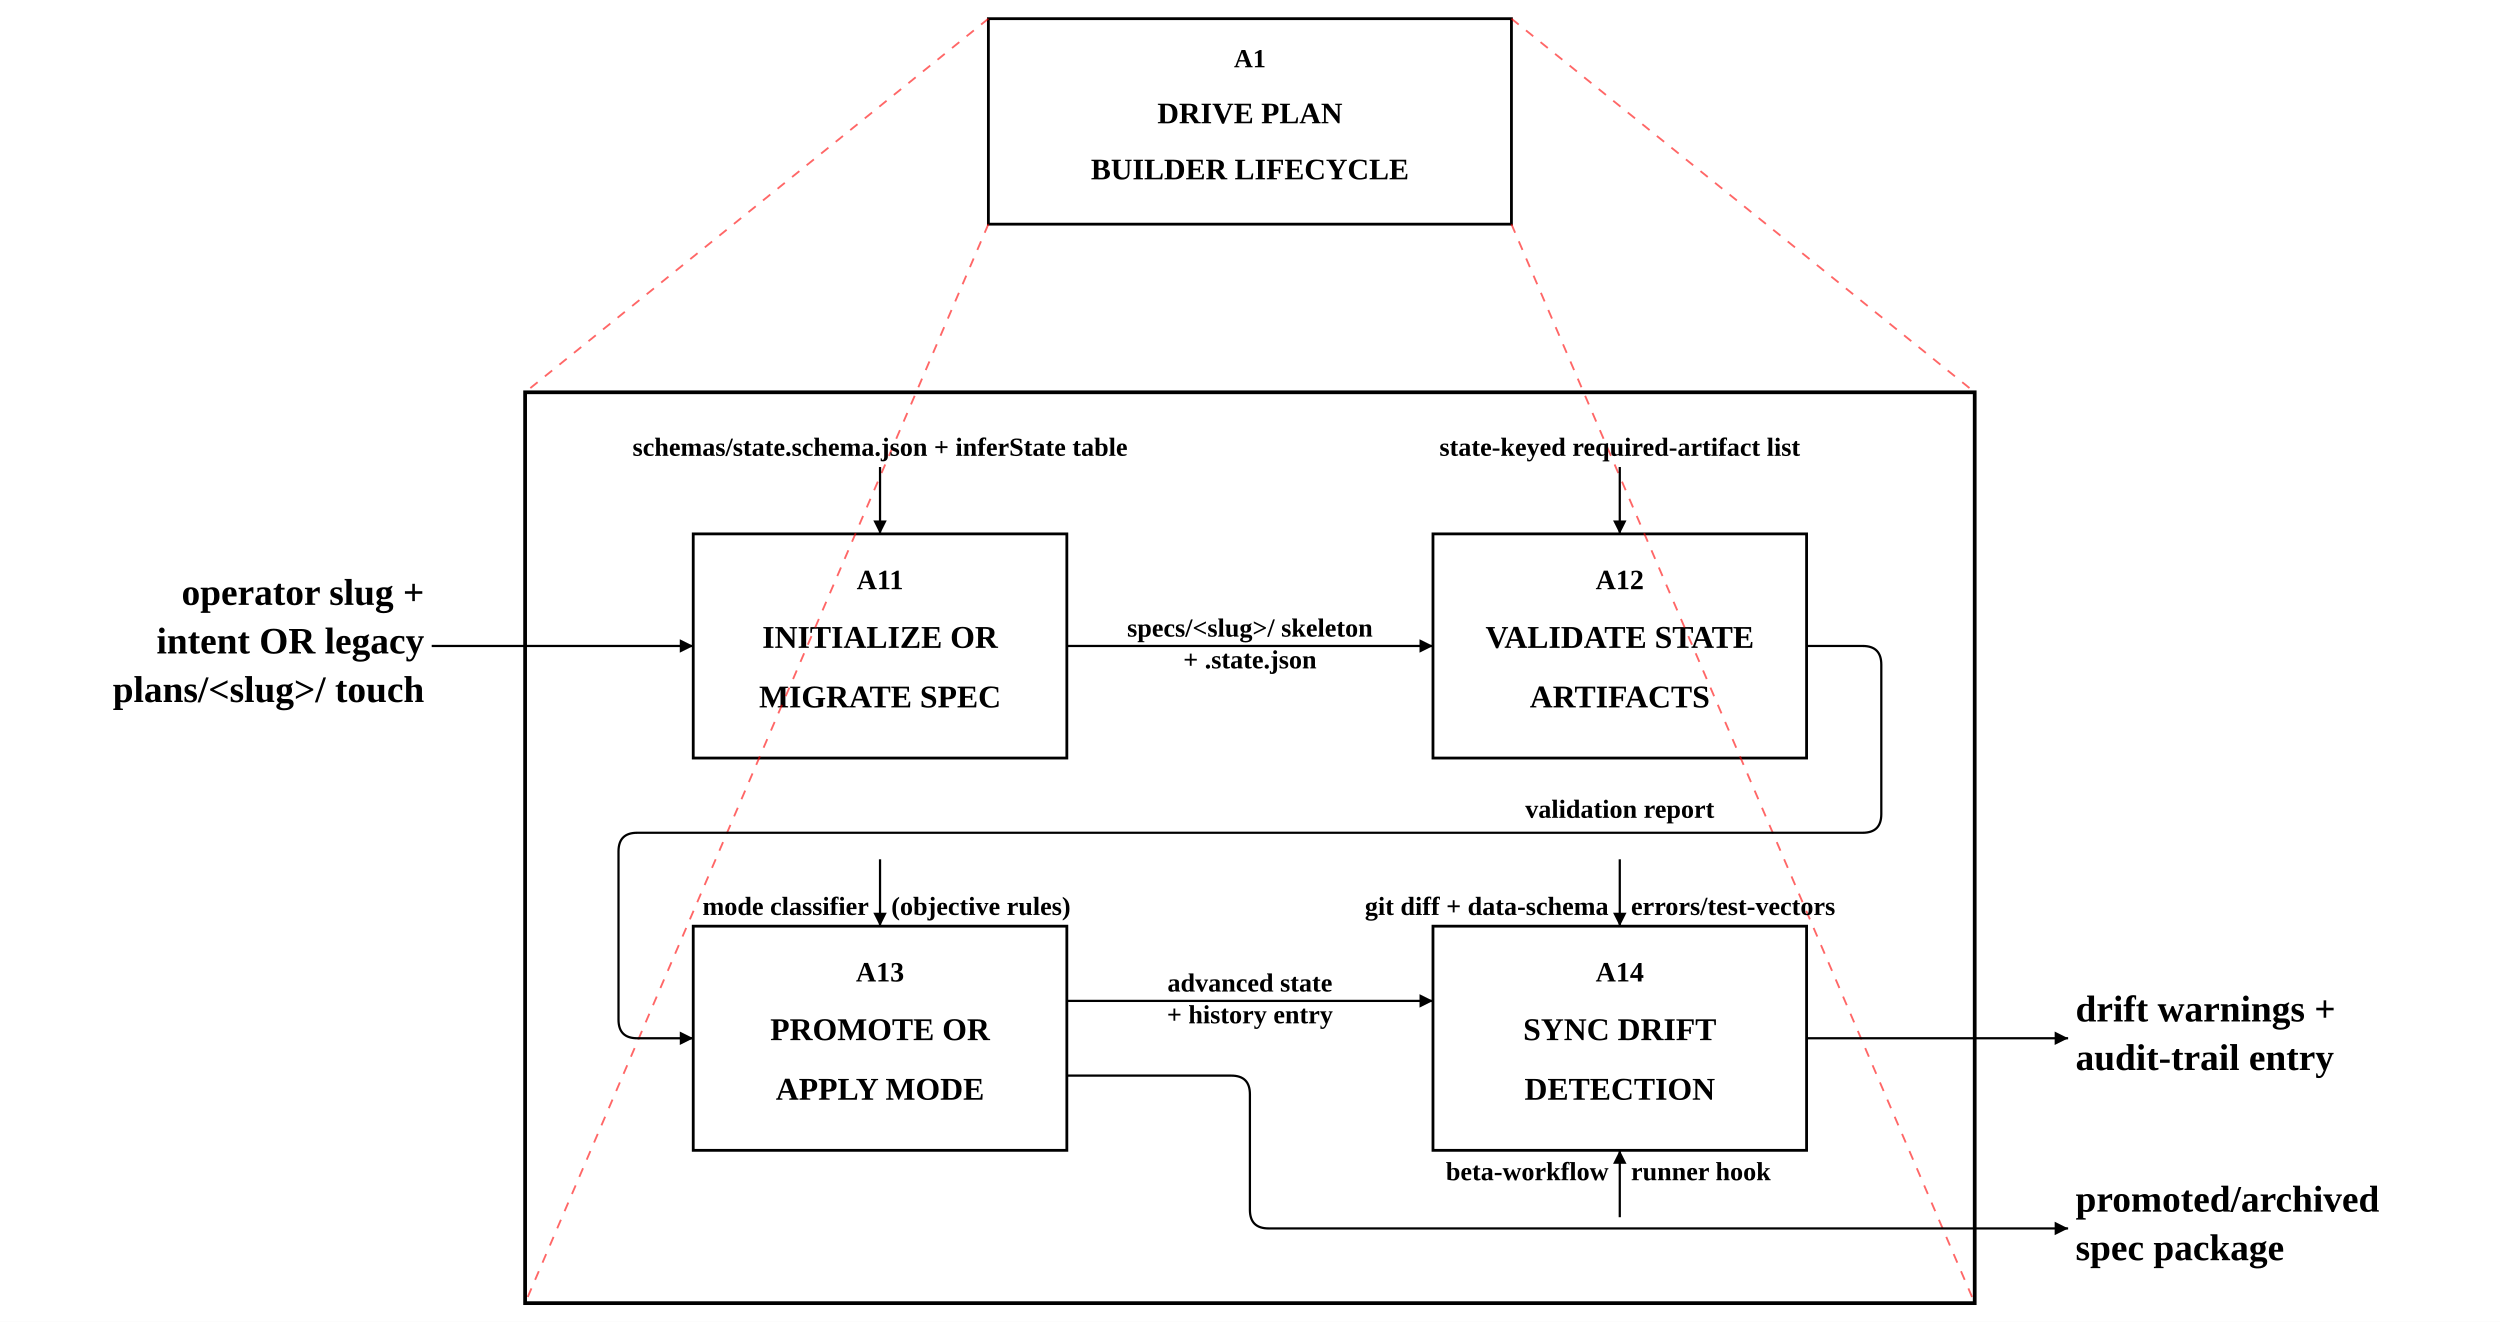
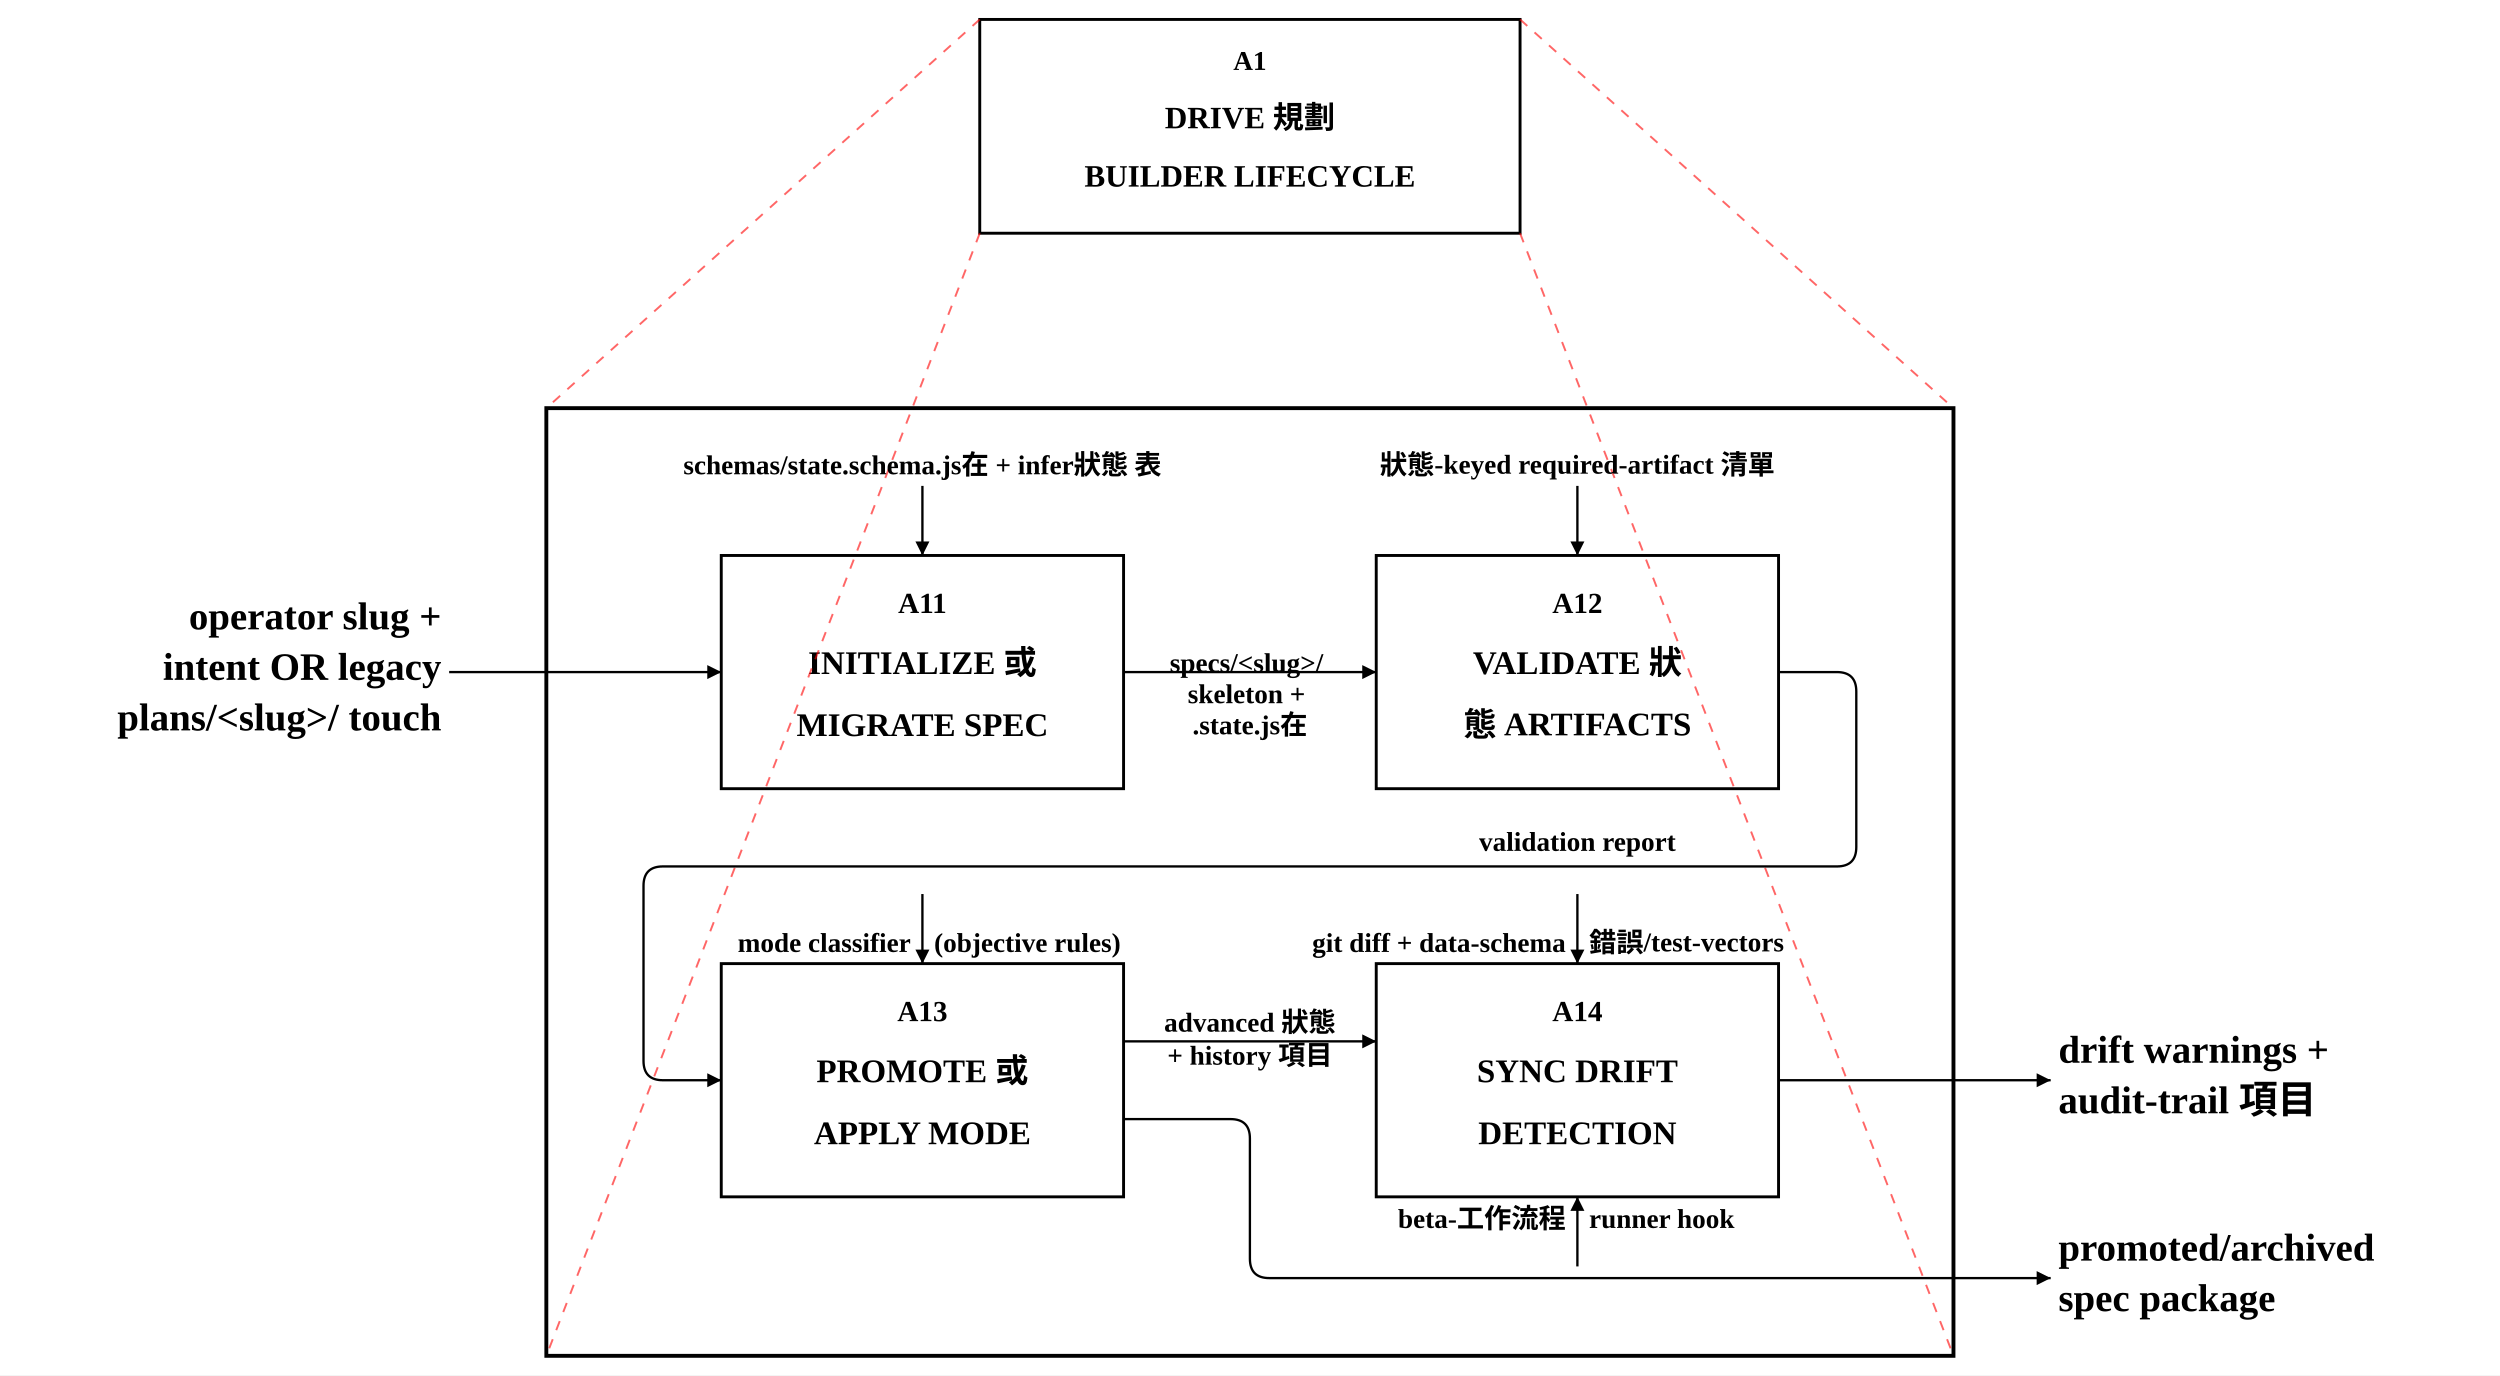
- <svg xmlns="http://www.w3.org/2000/svg" width="1338.3" height="707.6" viewBox="-241.1 -165.8 1338.3 707.6">
+ <svg xmlns="http://www.w3.org/2000/svg" width="1286.3" height="707.6" viewBox="-241.1 -165.8 1286.3 707.6">
  <defs>
    <marker id="arrow" viewBox="0 0 10 10" refX="10" refY="5" markerWidth="6" markerHeight="6" orient="auto-start-reverse">
      <path d="M 0 0 L 10 5 L 0 10 z" fill="black" />
    </marker>
    <marker id="call_arrow" viewBox="0 0 10 10" refX="10" refY="5" markerWidth="8" markerHeight="8" orient="auto-start-reverse">
      <path d="M 0 0 L 10 5 L 0 10 M 0 2 L 6 5 L 0 8" fill="none" stroke="black" stroke-width="1" />
    </marker>
  </defs>
-   <rect x="-241.1" y="-165.8" width="1338.3" height="707.6" fill="white" />
-   <rect x="130.0" y="120.0" width="200.0" height="120.0" stroke="black" fill="white" stroke-width="1.5" data-id="A11" />
-   <text x="230.0" y="149.6" text-anchor="middle" font-size="15" font-weight="bold" font-family="'Times New Roman', 'BiauKai', 'DFKai-SB', '標楷體', 'KaiTi', serif" data-id="A11">A11</text>
-   <text x="230.0" y="181.0" text-anchor="middle" font-size="17" font-weight="bold" font-family="'Times New Roman', 'BiauKai', 'DFKai-SB', '標楷體', 'KaiTi', serif" data-id="A11">INITIALIZE OR</text>
-   <text x="230.0" y="212.9" text-anchor="middle" font-size="17" font-weight="bold" font-family="'Times New Roman', 'BiauKai', 'DFKai-SB', '標楷體', 'KaiTi', serif" data-id="A11">MIGRATE SPEC</text>
-   <rect x="526.0" y="120.0" width="200.0" height="120.0" stroke="black" fill="white" stroke-width="1.5" data-id="A12" />
-   <text x="626.0" y="149.6" text-anchor="middle" font-size="15" font-weight="bold" font-family="'Times New Roman', 'BiauKai', 'DFKai-SB', '標楷體', 'KaiTi', serif" data-id="A12">A12</text>
-   <text x="626.0" y="181.0" text-anchor="middle" font-size="17" font-weight="bold" font-family="'Times New Roman', 'BiauKai', 'DFKai-SB', '標楷體', 'KaiTi', serif" data-id="A12">VALIDATE STATE</text>
-   <text x="626.0" y="212.9" text-anchor="middle" font-size="17" font-weight="bold" font-family="'Times New Roman', 'BiauKai', 'DFKai-SB', '標楷體', 'KaiTi', serif" data-id="A12">ARTIFACTS</text>
-   <rect x="130.0" y="330.0" width="200.0" height="120.0" stroke="black" fill="white" stroke-width="1.5" data-id="A13" />
-   <text x="230.0" y="359.6" text-anchor="middle" font-size="15" font-weight="bold" font-family="'Times New Roman', 'BiauKai', 'DFKai-SB', '標楷體', 'KaiTi', serif" data-id="A13">A13</text>
-   <text x="230.0" y="391.0" text-anchor="middle" font-size="17" font-weight="bold" font-family="'Times New Roman', 'BiauKai', 'DFKai-SB', '標楷體', 'KaiTi', serif" data-id="A13">PROMOTE OR</text>
-   <text x="230.0" y="422.9" text-anchor="middle" font-size="17" font-weight="bold" font-family="'Times New Roman', 'BiauKai', 'DFKai-SB', '標楷體', 'KaiTi', serif" data-id="A13">APPLY MODE</text>
-   <rect x="526.0" y="330.0" width="200.0" height="120.0" stroke="black" fill="white" stroke-width="1.5" data-id="A14" />
-   <text x="626.0" y="359.6" text-anchor="middle" font-size="15" font-weight="bold" font-family="'Times New Roman', 'BiauKai', 'DFKai-SB', '標楷體', 'KaiTi', serif" data-id="A14">A14</text>
-   <text x="626.0" y="391.0" text-anchor="middle" font-size="17" font-weight="bold" font-family="'Times New Roman', 'BiauKai', 'DFKai-SB', '標楷體', 'KaiTi', serif" data-id="A14">SYNC DRIFT</text>
-   <text x="626.0" y="422.9" text-anchor="middle" font-size="17" font-weight="bold" font-family="'Times New Roman', 'BiauKai', 'DFKai-SB', '標楷體', 'KaiTi', serif" data-id="A14">DETECTION</text>
-   <rect x="40.0" y="44.2" width="776.0" height="487.6" stroke="black" fill="none" stroke-width="2" />
-   <rect x="288.0" y="-155.8" width="280.0" height="110.0" stroke="black" fill="white" stroke-width="1.5" data-id="A1" />
-   <text x="428.0" y="-129.8" text-anchor="middle" font-size="14" font-weight="bold" font-family="'Times New Roman', 'BiauKai', 'DFKai-SB', '標楷體', 'KaiTi', serif" data-id="A1">A1</text>
-   <text x="428.0" y="-99.8" text-anchor="middle" font-size="16" font-weight="bold" font-family="'Times New Roman', 'BiauKai', 'DFKai-SB', '標楷體', 'KaiTi', serif" data-id="A1">DRIVE PLAN</text>
-   <text x="428.0" y="-69.8" text-anchor="middle" font-size="16" font-weight="bold" font-family="'Times New Roman', 'BiauKai', 'DFKai-SB', '標楷體', 'KaiTi', serif" data-id="A1">BUILDER LIFECYCLE</text>
-   <line x1="288.0" y1="-155.8" x2="40.0" y2="44.2" stroke="red" stroke-dasharray="5,5" stroke-width="1.0" opacity="0.6" />
-   <line x1="568.0" y1="-155.8" x2="816.0" y2="44.2" stroke="red" stroke-dasharray="5,5" stroke-width="1.0" opacity="0.6" />
-   <line x1="288.0" y1="-45.8" x2="40.0" y2="531.8" stroke="red" stroke-dasharray="5,5" stroke-width="1.0" opacity="0.6" />
-   <line x1="568.0" y1="-45.8" x2="816.0" y2="531.8" stroke="red" stroke-dasharray="5,5" stroke-width="1.0" opacity="0.6" />
-   <path d="M 330.0 180.0 L 526.0 180.0" stroke="black" stroke-width="1.2" data-arrow-id="a1m1" data-waypoints="330.0,180.0 526.0,180.0" marker-end="url(#arrow)" fill="none" />
-   <path d="M 330.0 370.0 L 526.0 370.0" stroke="black" stroke-width="1.2" data-arrow-id="a1m3" data-waypoints="330.0,370.0 526.0,370.0" marker-end="url(#arrow)" fill="none" />
-   <path d="M 726.0 180.0 L 756.0 180.0 Q 766.0 180.0 766.0 190.0 L 766.0 270.0 Q 766.0 280.0 756.0 280.0 L 100.0 280.0 Q 90.0 280.0 90.0 290.0 L 90.0 380.0 Q 90.0 390.0 100.0 390.0 L 130.0 390.0" stroke="black" stroke-width="1.2" data-arrow-id="a1m2" data-waypoints="726.0,180.0 766.0,180.0 766.0,280.0 90.0,280.0 90.0,390.0 130.0,390.0" marker-end="url(#arrow)" fill="none" />
+   <rect x="-241.1" y="-165.8" width="1286.3" height="707.6" fill="white" />
+   <rect x="130.0" y="120.0" width="207.0" height="120.0" stroke="black" fill="white" stroke-width="1.5" data-id="A11" />
+   <text x="233.5" y="149.6" text-anchor="middle" font-size="15" font-weight="bold" font-family="'Times New Roman', 'BiauKai', 'DFKai-SB', '標楷體', 'KaiTi', serif" data-id="A11">A11</text>
+   <text x="233.5" y="181.0" text-anchor="middle" font-size="17" font-weight="bold" font-family="'Times New Roman', 'BiauKai', 'DFKai-SB', '標楷體', 'KaiTi', serif" data-id="A11">INITIALIZE 或</text>
+   <text x="233.5" y="212.9" text-anchor="middle" font-size="17" font-weight="bold" font-family="'Times New Roman', 'BiauKai', 'DFKai-SB', '標楷體', 'KaiTi', serif" data-id="A11">MIGRATE SPEC</text>
+   <rect x="467.0" y="120.0" width="207.0" height="120.0" stroke="black" fill="white" stroke-width="1.5" data-id="A12" />
+   <text x="570.5" y="149.6" text-anchor="middle" font-size="15" font-weight="bold" font-family="'Times New Roman', 'BiauKai', 'DFKai-SB', '標楷體', 'KaiTi', serif" data-id="A12">A12</text>
+   <text x="570.5" y="181.0" text-anchor="middle" font-size="17" font-weight="bold" font-family="'Times New Roman', 'BiauKai', 'DFKai-SB', '標楷體', 'KaiTi', serif" data-id="A12">VALIDATE 狀</text>
+   <text x="570.5" y="212.9" text-anchor="middle" font-size="17" font-weight="bold" font-family="'Times New Roman', 'BiauKai', 'DFKai-SB', '標楷體', 'KaiTi', serif" data-id="A12">態 ARTIFACTS</text>
+   <rect x="130.0" y="330.0" width="207.0" height="120.0" stroke="black" fill="white" stroke-width="1.5" data-id="A13" />
+   <text x="233.5" y="359.6" text-anchor="middle" font-size="15" font-weight="bold" font-family="'Times New Roman', 'BiauKai', 'DFKai-SB', '標楷體', 'KaiTi', serif" data-id="A13">A13</text>
+   <text x="233.5" y="391.0" text-anchor="middle" font-size="17" font-weight="bold" font-family="'Times New Roman', 'BiauKai', 'DFKai-SB', '標楷體', 'KaiTi', serif" data-id="A13">PROMOTE 或</text>
+   <text x="233.5" y="422.9" text-anchor="middle" font-size="17" font-weight="bold" font-family="'Times New Roman', 'BiauKai', 'DFKai-SB', '標楷體', 'KaiTi', serif" data-id="A13">APPLY MODE</text>
+   <rect x="467.0" y="330.0" width="207.0" height="120.0" stroke="black" fill="white" stroke-width="1.5" data-id="A14" />
+   <text x="570.5" y="359.6" text-anchor="middle" font-size="15" font-weight="bold" font-family="'Times New Roman', 'BiauKai', 'DFKai-SB', '標楷體', 'KaiTi', serif" data-id="A14">A14</text>
+   <text x="570.5" y="391.0" text-anchor="middle" font-size="17" font-weight="bold" font-family="'Times New Roman', 'BiauKai', 'DFKai-SB', '標楷體', 'KaiTi', serif" data-id="A14">SYNC DRIFT</text>
+   <text x="570.5" y="422.9" text-anchor="middle" font-size="17" font-weight="bold" font-family="'Times New Roman', 'BiauKai', 'DFKai-SB', '標楷體', 'KaiTi', serif" data-id="A14">DETECTION</text>
+   <rect x="40.0" y="44.2" width="724.0" height="487.6" stroke="black" fill="none" stroke-width="2" />
+   <rect x="263.0" y="-155.8" width="278.0" height="110.0" stroke="black" fill="white" stroke-width="1.5" data-id="A1" />
+   <text x="402.0" y="-129.8" text-anchor="middle" font-size="14" font-weight="bold" font-family="'Times New Roman', 'BiauKai', 'DFKai-SB', '標楷體', 'KaiTi', serif" data-id="A1">A1</text>
+   <text x="402.0" y="-99.8" text-anchor="middle" font-size="16" font-weight="bold" font-family="'Times New Roman', 'BiauKai', 'DFKai-SB', '標楷體', 'KaiTi', serif" data-id="A1">DRIVE 規劃</text>
+   <text x="402.0" y="-69.8" text-anchor="middle" font-size="16" font-weight="bold" font-family="'Times New Roman', 'BiauKai', 'DFKai-SB', '標楷體', 'KaiTi', serif" data-id="A1">BUILDER LIFECYCLE</text>
+   <line x1="263.0" y1="-155.8" x2="40.0" y2="44.2" stroke="red" stroke-dasharray="5,5" stroke-width="1.0" opacity="0.6" />
+   <line x1="541.0" y1="-155.8" x2="764.0" y2="44.2" stroke="red" stroke-dasharray="5,5" stroke-width="1.0" opacity="0.6" />
+   <line x1="263.0" y1="-45.8" x2="40.0" y2="531.8" stroke="red" stroke-dasharray="5,5" stroke-width="1.0" opacity="0.6" />
+   <line x1="541.0" y1="-45.8" x2="764.0" y2="531.8" stroke="red" stroke-dasharray="5,5" stroke-width="1.0" opacity="0.6" />
+   <path d="M 337.0 180.0 L 467.0 180.0" stroke="black" stroke-width="1.2" data-arrow-id="a1m1" data-waypoints="337.0,180.0 467.0,180.0" marker-end="url(#arrow)" fill="none" />
+   <path d="M 337.0 370.0 L 467.0 370.0" stroke="black" stroke-width="1.2" data-arrow-id="a1m3" data-waypoints="337.0,370.0 467.0,370.0" marker-end="url(#arrow)" fill="none" />
+   <path d="M 674.0 180.0 L 704.0 180.0 Q 714.0 180.0 714.0 190.0 L 714.0 270.0 Q 714.0 280.0 704.0 280.0 L 100.0 280.0 Q 90.0 280.0 90.0 290.0 L 90.0 380.0 Q 90.0 390.0 100.0 390.0 L 130.0 390.0" stroke="black" stroke-width="1.2" data-arrow-id="a1m2" data-waypoints="674.0,180.0 714.0,180.0 714.0,280.0 90.0,280.0 90.0,390.0 130.0,390.0" marker-end="url(#arrow)" fill="none" />
  <path d="M -10.0 180.0 L 130.0 180.0" stroke="black" stroke-width="1.2" data-arrow-id="a1in1" data-waypoints="-10.0,180.0 130.0,180.0" marker-end="url(#arrow)" fill="none" />
-   <path d="M 230.0 84.2 L 230.0 120.0" stroke="black" stroke-width="1.2" data-arrow-id="a1c1" data-waypoints="230.0,84.2 230.0,120.0" marker-end="url(#arrow)" fill="none" />
-   <path d="M 626.0 84.2 L 626.0 120.0" stroke="black" stroke-width="1.2" data-arrow-id="a1c2" data-waypoints="626.0,84.2 626.0,120.0" marker-end="url(#arrow)" fill="none" />
-   <path d="M 230.0 294.2 L 230.0 330.0" stroke="black" stroke-width="1.2" data-arrow-id="a1c3" data-waypoints="230.0,294.2 230.0,330.0" marker-end="url(#arrow)" fill="none" />
-   <path d="M 626.0 294.2 L 626.0 330.0" stroke="black" stroke-width="1.2" data-arrow-id="a1c4" data-waypoints="626.0,294.2 626.0,330.0" marker-end="url(#arrow)" fill="none" />
-   <path d="M 626.0 485.8 L 626.0 450.0" stroke="black" stroke-width="1.2" data-arrow-id="a1mch4" data-waypoints="626.0,485.8 626.0,450.0" marker-end="url(#arrow)" fill="none" />
-   <path d="M 726.0 390.0 L 866.0 390.0" stroke="black" stroke-width="1.2" data-arrow-id="a1out1" data-waypoints="726.0,390.0 866.0,390.0" marker-end="url(#arrow)" fill="none" />
-   <path d="M 330.0 410.0 L 418.0 410.0 Q 428.0 410.0 428.0 420.0 L 428.0 481.8 Q 428.0 491.8 438.0 491.8 L 866.0 491.8" stroke="black" stroke-width="1.2" data-arrow-id="a1out2" data-waypoints="330.0,410.0 428.0,410.0 428.0,491.8 866.0,491.8" marker-end="url(#arrow)" fill="none" />
-   <text x="230.0" y="78.2" font-size="14" text-anchor="middle" font-weight="bold" fill="black" font-family="'Times New Roman', 'BiauKai', 'DFKai-SB', '標楷體', 'KaiTi', serif" data-arrow-id="a1c1">schemas/state.schema.json + inferState table</text>
-   <text x="626.0" y="78.2" font-size="14" text-anchor="middle" font-weight="bold" fill="black" font-family="'Times New Roman', 'BiauKai', 'DFKai-SB', '標楷體', 'KaiTi', serif" data-arrow-id="a1c2">state-keyed required-artifact list</text>
-   <text x="224.0" y="324.0" font-size="14" text-anchor="end" font-weight="bold" fill="black" font-family="'Times New Roman', 'BiauKai', 'DFKai-SB', '標楷體', 'KaiTi', serif" data-arrow-id="a1c3">mode classifier</text>
-   <text x="236.0" y="324.0" font-size="14" text-anchor="start" font-weight="bold" fill="black" font-family="'Times New Roman', 'BiauKai', 'DFKai-SB', '標楷體', 'KaiTi', serif" data-arrow-id="a1c3">(objective rules)</text>
-   <text x="620.0" y="324.0" font-size="14" text-anchor="end" font-weight="bold" fill="black" font-family="'Times New Roman', 'BiauKai', 'DFKai-SB', '標楷體', 'KaiTi', serif" data-arrow-id="a1c4">git diff + data-schema</text>
-   <text x="632.0" y="324.0" font-size="14" text-anchor="start" font-weight="bold" fill="black" font-family="'Times New Roman', 'BiauKai', 'DFKai-SB', '標楷體', 'KaiTi', serif" data-arrow-id="a1c4">errors/test-vectors</text>
-   <text x="620.0" y="466.0" font-size="14" text-anchor="end" font-weight="bold" fill="black" font-family="'Times New Roman', 'BiauKai', 'DFKai-SB', '標楷體', 'KaiTi', serif" data-arrow-id="a1mch4">beta-workflow</text>
-   <text x="632.0" y="466.0" font-size="14" text-anchor="start" font-weight="bold" fill="black" font-family="'Times New Roman', 'BiauKai', 'DFKai-SB', '標楷體', 'KaiTi', serif" data-arrow-id="a1mch4">runner hook</text>
-   <text x="428.0" y="175.0" font-size="14" font-weight="bold" fill="black" text-anchor="middle" font-family="'Times New Roman', 'BiauKai', 'DFKai-SB', '標楷體', 'KaiTi', serif" data-arrow-id="a1m1">specs/&lt;slug&gt;/ skeleton</text>
-   <text x="428.0" y="192.0" font-size="14" font-weight="bold" fill="black" text-anchor="middle" font-family="'Times New Roman', 'BiauKai', 'DFKai-SB', '標楷體', 'KaiTi', serif" data-arrow-id="a1m1">+ .state.json</text>
-   <text x="428.0" y="365.0" font-size="14" font-weight="bold" fill="black" text-anchor="middle" font-family="'Times New Roman', 'BiauKai', 'DFKai-SB', '標楷體', 'KaiTi', serif" data-arrow-id="a1m3">advanced state</text>
-   <text x="428.0" y="382.0" font-size="14" font-weight="bold" fill="black" text-anchor="middle" font-family="'Times New Roman', 'BiauKai', 'DFKai-SB', '標楷體', 'KaiTi', serif" data-arrow-id="a1m3">+ history entry</text>
-   <text x="626.0" y="272.0" font-size="14" font-weight="bold" fill="black" text-anchor="middle" font-family="'Times New Roman', 'BiauKai', 'DFKai-SB', '標楷體', 'KaiTi', serif" data-arrow-id="a1m2">validation report</text>
+   <path d="M 233.5 84.2 L 233.5 120.0" stroke="black" stroke-width="1.2" data-arrow-id="a1c1" data-waypoints="233.5,84.2 233.5,120.0" marker-end="url(#arrow)" fill="none" />
+   <path d="M 570.5 84.2 L 570.5 120.0" stroke="black" stroke-width="1.2" data-arrow-id="a1c2" data-waypoints="570.5,84.2 570.5,120.0" marker-end="url(#arrow)" fill="none" />
+   <path d="M 233.5 294.2 L 233.5 330.0" stroke="black" stroke-width="1.2" data-arrow-id="a1c3" data-waypoints="233.5,294.2 233.5,330.0" marker-end="url(#arrow)" fill="none" />
+   <path d="M 570.5 294.2 L 570.5 330.0" stroke="black" stroke-width="1.2" data-arrow-id="a1c4" data-waypoints="570.5,294.2 570.5,330.0" marker-end="url(#arrow)" fill="none" />
+   <path d="M 570.5 485.8 L 570.5 450.0" stroke="black" stroke-width="1.2" data-arrow-id="a1mch4" data-waypoints="570.5,485.8 570.5,450.0" marker-end="url(#arrow)" fill="none" />
+   <path d="M 674.0 390.0 L 814.0 390.0" stroke="black" stroke-width="1.2" data-arrow-id="a1out1" data-waypoints="674.0,390.0 814.0,390.0" marker-end="url(#arrow)" fill="none" />
+   <path d="M 337.0 410.0 L 392.0 410.0 Q 402.0 410.0 402.0 420.0 L 402.0 481.8 Q 402.0 491.8 412.0 491.8 L 814.0 491.8" stroke="black" stroke-width="1.2" data-arrow-id="a1out2" data-waypoints="337.0,410.0 402.0,410.0 402.0,491.8 814.0,491.8" marker-end="url(#arrow)" fill="none" />
+   <text x="233.5" y="78.2" font-size="14" text-anchor="middle" font-weight="bold" fill="black" font-family="'Times New Roman', 'BiauKai', 'DFKai-SB', '標楷體', 'KaiTi', serif" data-arrow-id="a1c1">schemas/state.schema.js在 + infer狀態 表</text>
+   <text x="570.5" y="78.2" font-size="14" text-anchor="middle" font-weight="bold" fill="black" font-family="'Times New Roman', 'BiauKai', 'DFKai-SB', '標楷體', 'KaiTi', serif" data-arrow-id="a1c2">狀態-keyed required-artifact 清單</text>
+   <text x="227.5" y="324.0" font-size="14" text-anchor="end" font-weight="bold" fill="black" font-family="'Times New Roman', 'BiauKai', 'DFKai-SB', '標楷體', 'KaiTi', serif" data-arrow-id="a1c3">mode classifier</text>
+   <text x="239.5" y="324.0" font-size="14" text-anchor="start" font-weight="bold" fill="black" font-family="'Times New Roman', 'BiauKai', 'DFKai-SB', '標楷體', 'KaiTi', serif" data-arrow-id="a1c3">(objective rules)</text>
+   <text x="564.5" y="324.0" font-size="14" text-anchor="end" font-weight="bold" fill="black" font-family="'Times New Roman', 'BiauKai', 'DFKai-SB', '標楷體', 'KaiTi', serif" data-arrow-id="a1c4">git diff + data-schema</text>
+   <text x="576.5" y="324.0" font-size="14" text-anchor="start" font-weight="bold" fill="black" font-family="'Times New Roman', 'BiauKai', 'DFKai-SB', '標楷體', 'KaiTi', serif" data-arrow-id="a1c4">錯誤/test-vectors</text>
+   <text x="564.5" y="466.0" font-size="14" text-anchor="end" font-weight="bold" fill="black" font-family="'Times New Roman', 'BiauKai', 'DFKai-SB', '標楷體', 'KaiTi', serif" data-arrow-id="a1mch4">beta-工作流程</text>
+   <text x="576.5" y="466.0" font-size="14" text-anchor="start" font-weight="bold" fill="black" font-family="'Times New Roman', 'BiauKai', 'DFKai-SB', '標楷體', 'KaiTi', serif" data-arrow-id="a1mch4">runner hook</text>
+   <text x="402.0" y="180.0" font-size="14" font-weight="bold" fill="black" text-anchor="middle" font-family="'Times New Roman', 'BiauKai', 'DFKai-SB', '標楷體', 'KaiTi', serif" data-arrow-id="a1m1">
+     <tspan x="402.0" dy="0">specs/&lt;slug&gt;/</tspan>
+     <tspan x="402.0" dy="16.0">skeleton +</tspan>
+     <tspan x="402.0" dy="16.0">.state.js在</tspan>
+   </text>
+   <text x="402.0" y="365.0" font-size="14" font-weight="bold" fill="black" text-anchor="middle" font-family="'Times New Roman', 'BiauKai', 'DFKai-SB', '標楷體', 'KaiTi', serif" data-arrow-id="a1m3">advanced 狀態</text>
+   <text x="402.0" y="382.0" font-size="14" font-weight="bold" fill="black" text-anchor="middle" font-family="'Times New Roman', 'BiauKai', 'DFKai-SB', '標楷體', 'KaiTi', serif" data-arrow-id="a1m3">+ history 項目</text>
+   <text x="570.5" y="272.0" font-size="14" font-weight="bold" fill="black" text-anchor="middle" font-family="'Times New Roman', 'BiauKai', 'DFKai-SB', '標楷體', 'KaiTi', serif" data-arrow-id="a1m2">validation report</text>
  <text x="-14.0" y="158.0" font-size="20" text-anchor="end" font-weight="bold" fill="black" font-family="'Times New Roman', 'BiauKai', 'DFKai-SB', '標楷體', 'KaiTi', serif" data-arrow-id="a1in1">operator slug +</text>
  <text x="-14.0" y="184.0" font-size="20" text-anchor="end" font-weight="bold" fill="black" font-family="'Times New Roman', 'BiauKai', 'DFKai-SB', '標楷體', 'KaiTi', serif" data-arrow-id="a1in1">intent OR legacy</text>
  <text x="-14.0" y="210.0" font-size="20" text-anchor="end" font-weight="bold" fill="black" font-family="'Times New Roman', 'BiauKai', 'DFKai-SB', '標楷體', 'KaiTi', serif" data-arrow-id="a1in1">plans/&lt;slug&gt;/ touch</text>
-   <text x="870.0" y="381.0" font-size="20" text-anchor="start" font-weight="bold" fill="black" font-family="'Times New Roman', 'BiauKai', 'DFKai-SB', '標楷體', 'KaiTi', serif" data-arrow-id="a1out1">drift warnings +</text>
-   <text x="870.0" y="407.0" font-size="20" text-anchor="start" font-weight="bold" fill="black" font-family="'Times New Roman', 'BiauKai', 'DFKai-SB', '標楷體', 'KaiTi', serif" data-arrow-id="a1out1">audit-trail entry</text>
-   <text x="870.0" y="482.8" font-size="20" text-anchor="start" font-weight="bold" fill="black" font-family="'Times New Roman', 'BiauKai', 'DFKai-SB', '標楷體', 'KaiTi', serif" data-arrow-id="a1out2">promoted/archived</text>
-   <text x="870.0" y="508.8" font-size="20" text-anchor="start" font-weight="bold" fill="black" font-family="'Times New Roman', 'BiauKai', 'DFKai-SB', '標楷體', 'KaiTi', serif" data-arrow-id="a1out2">spec package</text>
+   <text x="818.0" y="381.0" font-size="20" text-anchor="start" font-weight="bold" fill="black" font-family="'Times New Roman', 'BiauKai', 'DFKai-SB', '標楷體', 'KaiTi', serif" data-arrow-id="a1out1">drift warnings +</text>
+   <text x="818.0" y="407.0" font-size="20" text-anchor="start" font-weight="bold" fill="black" font-family="'Times New Roman', 'BiauKai', 'DFKai-SB', '標楷體', 'KaiTi', serif" data-arrow-id="a1out1">audit-trail 項目</text>
+   <text x="818.0" y="482.8" font-size="20" text-anchor="start" font-weight="bold" fill="black" font-family="'Times New Roman', 'BiauKai', 'DFKai-SB', '標楷體', 'KaiTi', serif" data-arrow-id="a1out2">promoted/archived</text>
+   <text x="818.0" y="508.8" font-size="20" text-anchor="start" font-weight="bold" fill="black" font-family="'Times New Roman', 'BiauKai', 'DFKai-SB', '標楷體', 'KaiTi', serif" data-arrow-id="a1out2">spec package</text>
</svg>
